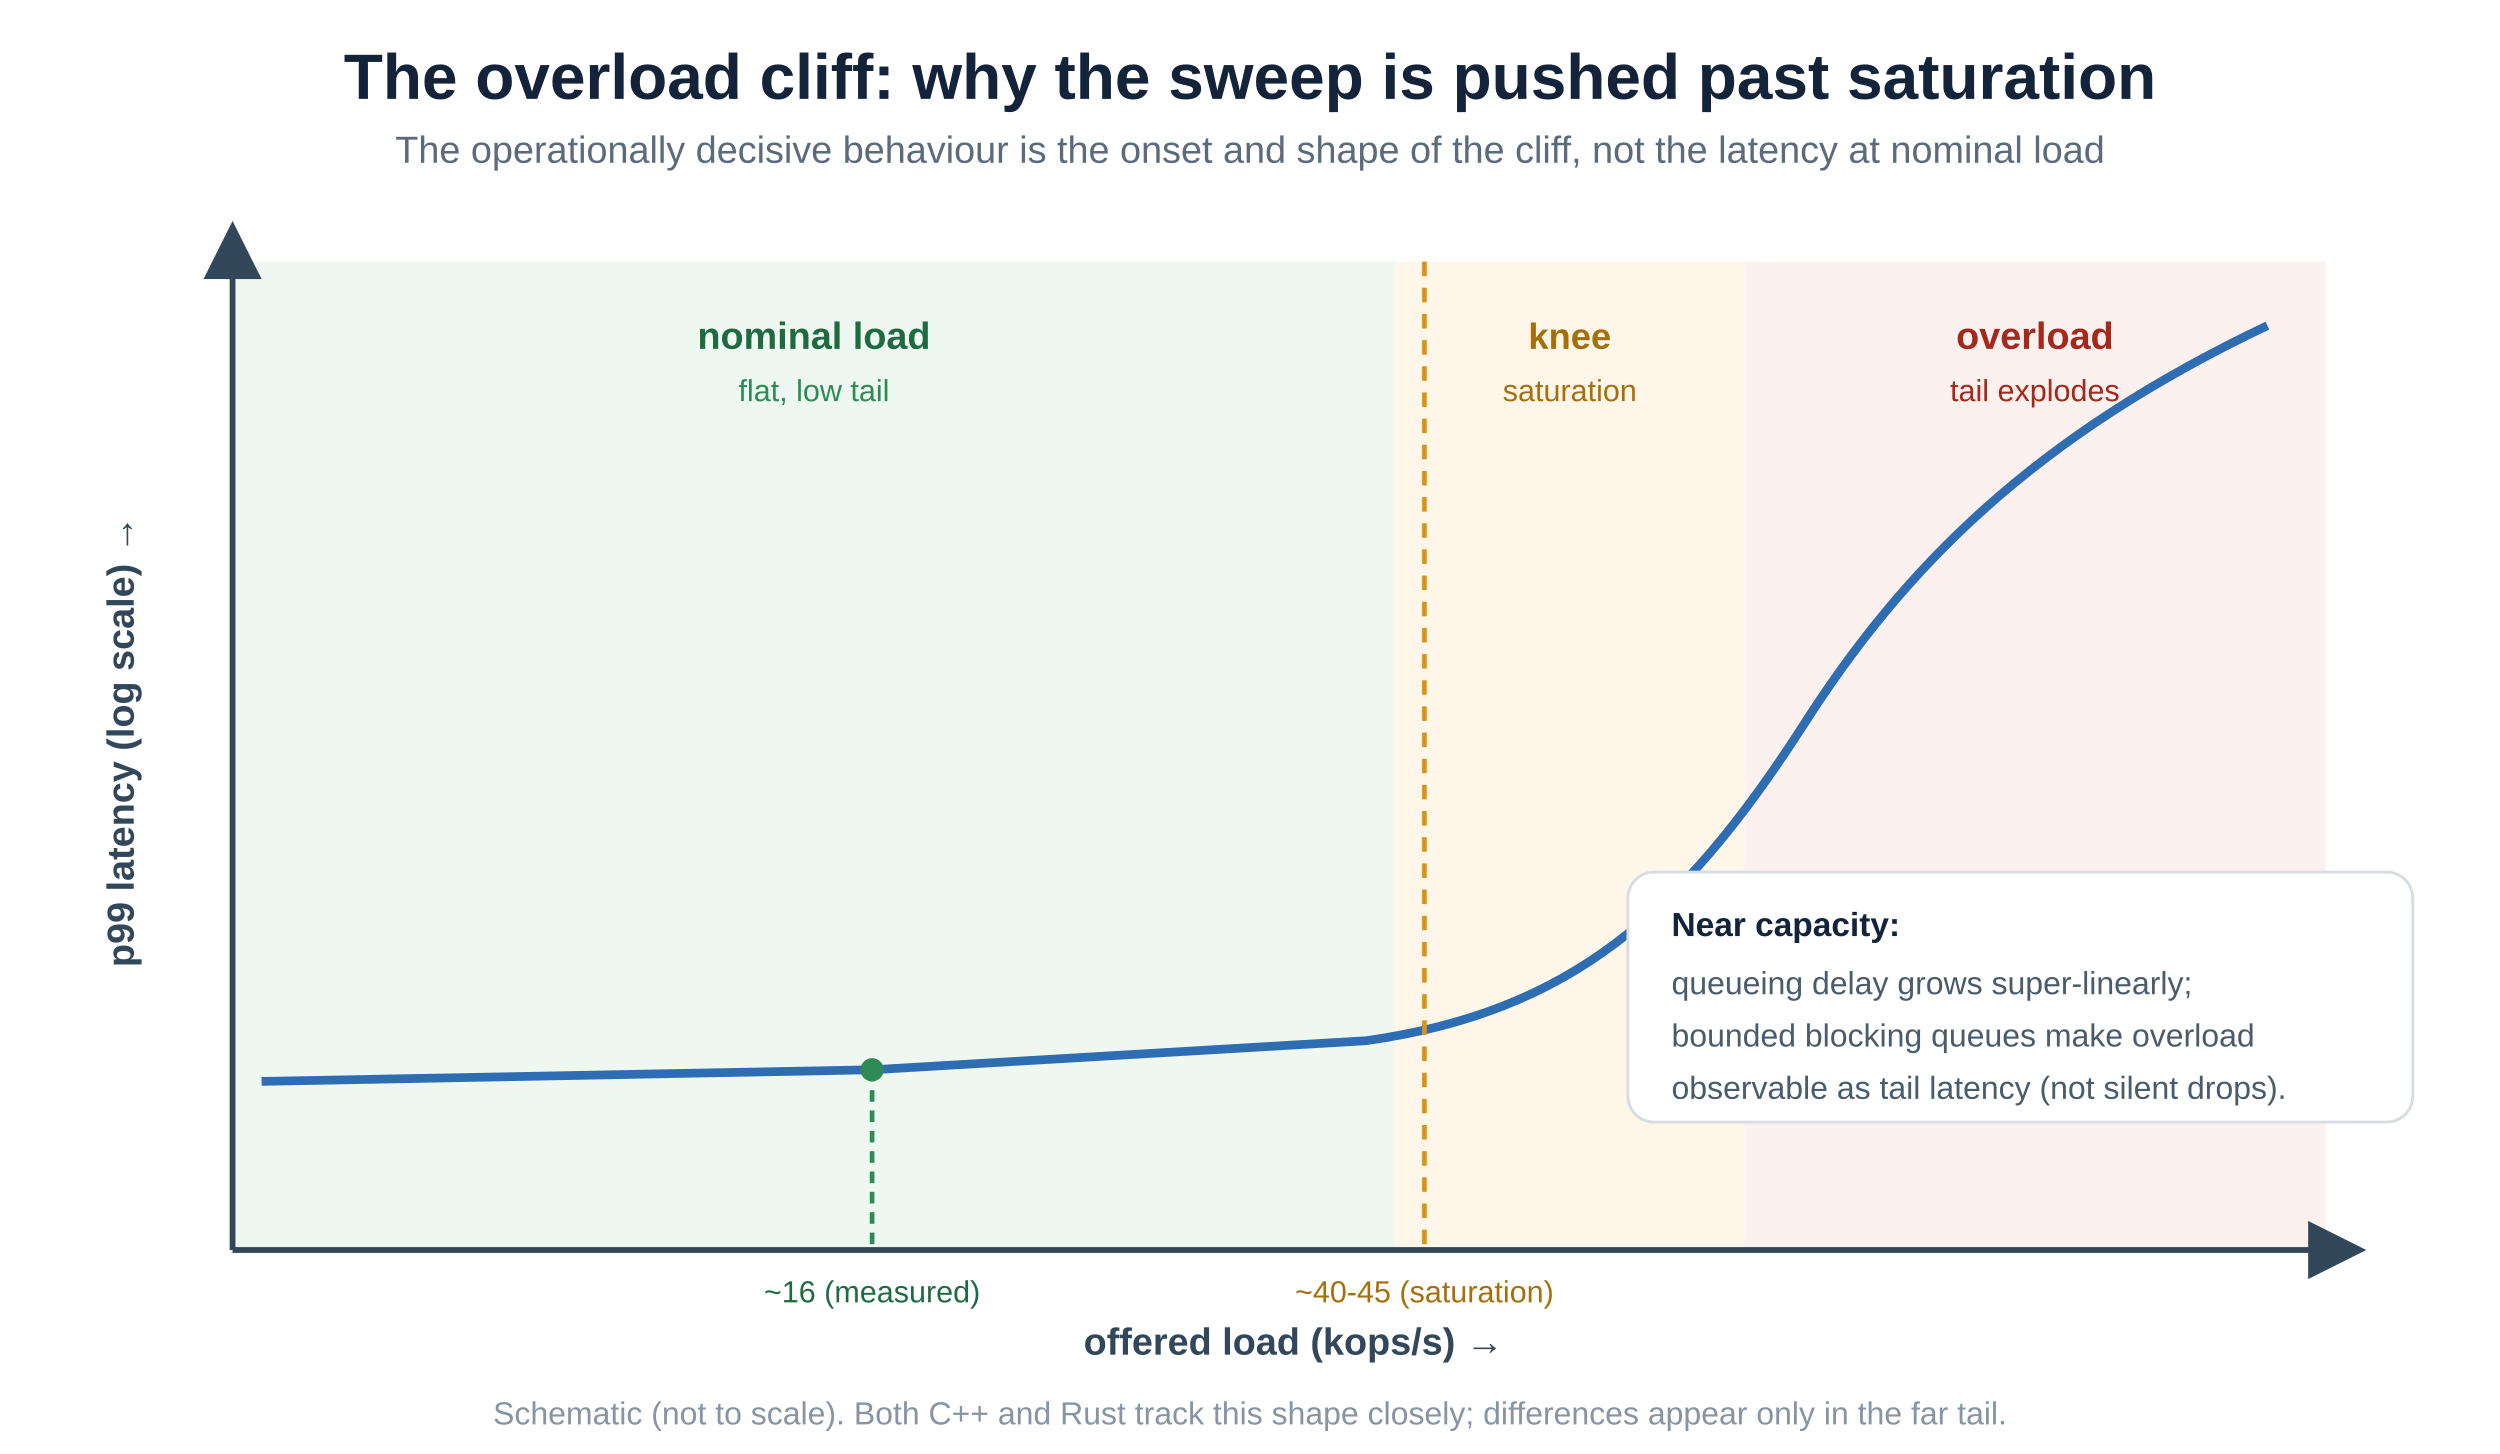
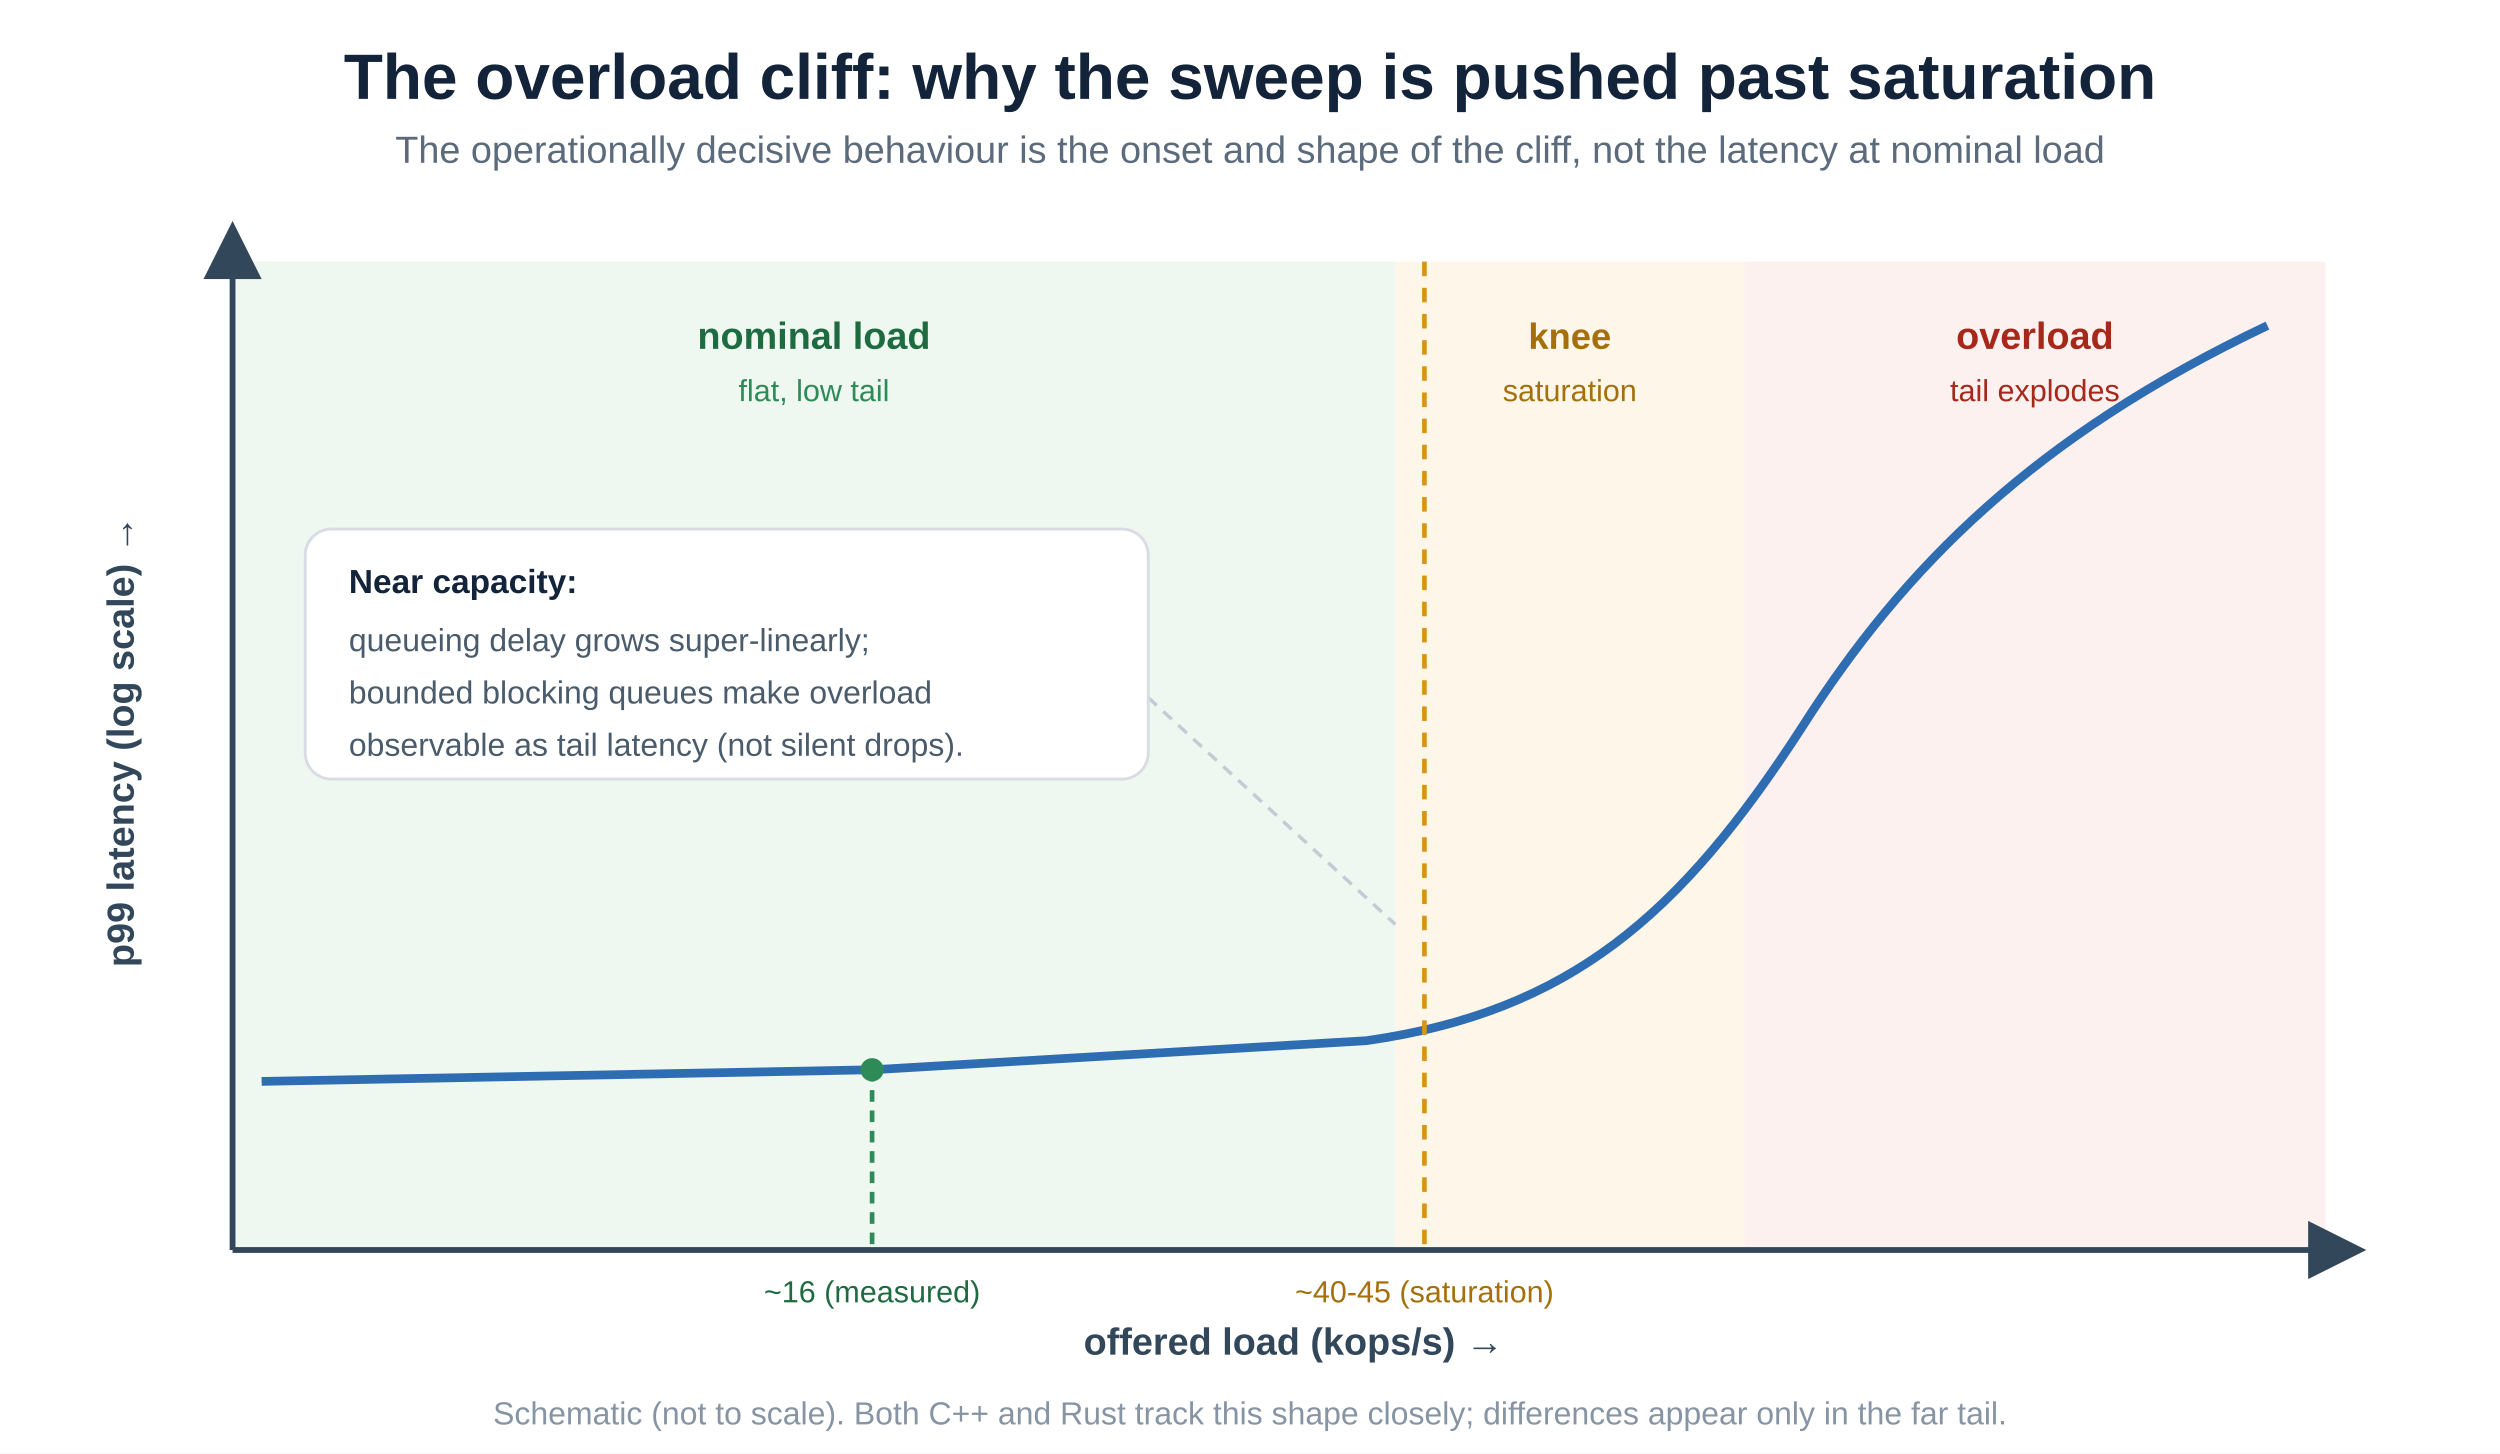
<svg xmlns="http://www.w3.org/2000/svg" viewBox="0 0 860 500" width="860" height="500" font-family="'Segoe UI','Helvetica Neue',Arial,sans-serif">
  <defs>
    <marker id="a" markerWidth="10" markerHeight="10" refX="8" refY="5" orient="auto">
      <path d="M0,0 L10,5 L0,10 z" fill="#33475b" />
    </marker>
  </defs>
  <rect x="0" y="0" width="860" height="500" fill="#ffffff" />
  <text x="430" y="34" text-anchor="middle" font-size="22" font-weight="700" fill="#12233a">The overload cliff: why the sweep is pushed past saturation</text>
  <text x="430" y="56" text-anchor="middle" font-size="13" fill="#5b6b7b">The operationally decisive behaviour is the onset and shape of the cliff, not the latency at nominal load</text>
  <rect x="80" y="90" width="400" height="340" fill="#eef8f1" />
  <rect x="480" y="90" width="120" height="340" fill="#fdf6e9" />
  <rect x="600" y="90" width="200" height="340" fill="#fdf1f0" />
  <line x1="80" y1="430" x2="810" y2="430" stroke="#33475b" stroke-width="2" marker-end="url(#a)" />
  <line x1="80" y1="430" x2="80" y2="80" stroke="#33475b" stroke-width="2" marker-end="url(#a)" />
  <text x="445" y="466" text-anchor="middle" font-size="13" font-weight="600" fill="#33475b">offered load (kops/s)  →</text>
  <text x="46" y="255" text-anchor="middle" font-size="13" font-weight="600" fill="#33475b" transform="rotate(-90 46 255)">p99 latency (log scale)  →</text>
  <path d="M90 372 L 300 368 L 470 358 C 540 348 578 315 620 250 C 655 195 700 150 780 112" fill="none" stroke="#2f6db3" stroke-width="3" />
  <text x="280" y="120" text-anchor="middle" font-size="13" font-weight="700" fill="#1f6b41">nominal load</text>
  <text x="280" y="138" text-anchor="middle" font-size="10.5" fill="#2e8b57">flat, low tail</text>
  <text x="540" y="120" text-anchor="middle" font-size="12.5" font-weight="700" fill="#a5700c">knee</text>
  <text x="540" y="138" text-anchor="middle" font-size="10.5" fill="#a5700c">saturation</text>
  <text x="700" y="120" text-anchor="middle" font-size="13" font-weight="700" fill="#a5281b">overload</text>
  <text x="700" y="138" text-anchor="middle" font-size="10.5" fill="#a5281b">tail explodes</text>
  <line x1="300" y1="368" x2="300" y2="430" stroke="#2e8b57" stroke-width="1.6" stroke-dasharray="4 3" />
  <circle cx="300" cy="368" r="4" fill="#2e8b57" />
  <text x="300" y="448" text-anchor="middle" font-size="10.5" fill="#1f6b41">~16 (measured)</text>
  <line x1="490" y1="90" x2="490" y2="430" stroke="#d99413" stroke-width="1.6" stroke-dasharray="5 4" />
  <text x="490" y="448" text-anchor="middle" font-size="10.5" fill="#a5700c">~40-45 (saturation)</text>
-   <rect x="560" y="300" width="270" height="86" rx="9" fill="#ffffff" stroke="#d7dde3" />
-   <text x="575" y="322" font-size="11.5" font-weight="700" fill="#12233a">Near capacity:</text>
-   <text x="575" y="342" font-size="11" fill="#4a5b6b">queueing delay grows super-linearly;</text>
-   <text x="575" y="360" font-size="11" fill="#4a5b6b">bounded blocking queues make overload</text>
-   <text x="575" y="378" font-size="11" fill="#4a5b6b">observable as tail latency (not silent drops).</text>
+   <path d="M395 240 L 480 318" fill="none" stroke="#c3ccd5" stroke-width="1.2" stroke-dasharray="4 3" />
+   <rect x="105" y="182" width="290" height="86" rx="9" fill="#ffffff" stroke="#d7dde3" />
+   <text x="120" y="204" font-size="11.5" font-weight="700" fill="#12233a">Near capacity:</text>
+   <text x="120" y="224" font-size="11" fill="#4a5b6b">queueing delay grows super-linearly;</text>
+   <text x="120" y="242" font-size="11" fill="#4a5b6b">bounded blocking queues make overload</text>
+   <text x="120" y="260" font-size="11" fill="#4a5b6b">observable as tail latency (not silent drops).</text>
  <text x="430" y="490" text-anchor="middle" font-size="11" fill="#8794a3">Schematic (not to scale). Both C++ and Rust track this shape closely; differences appear only in the far tail.</text>
</svg>
